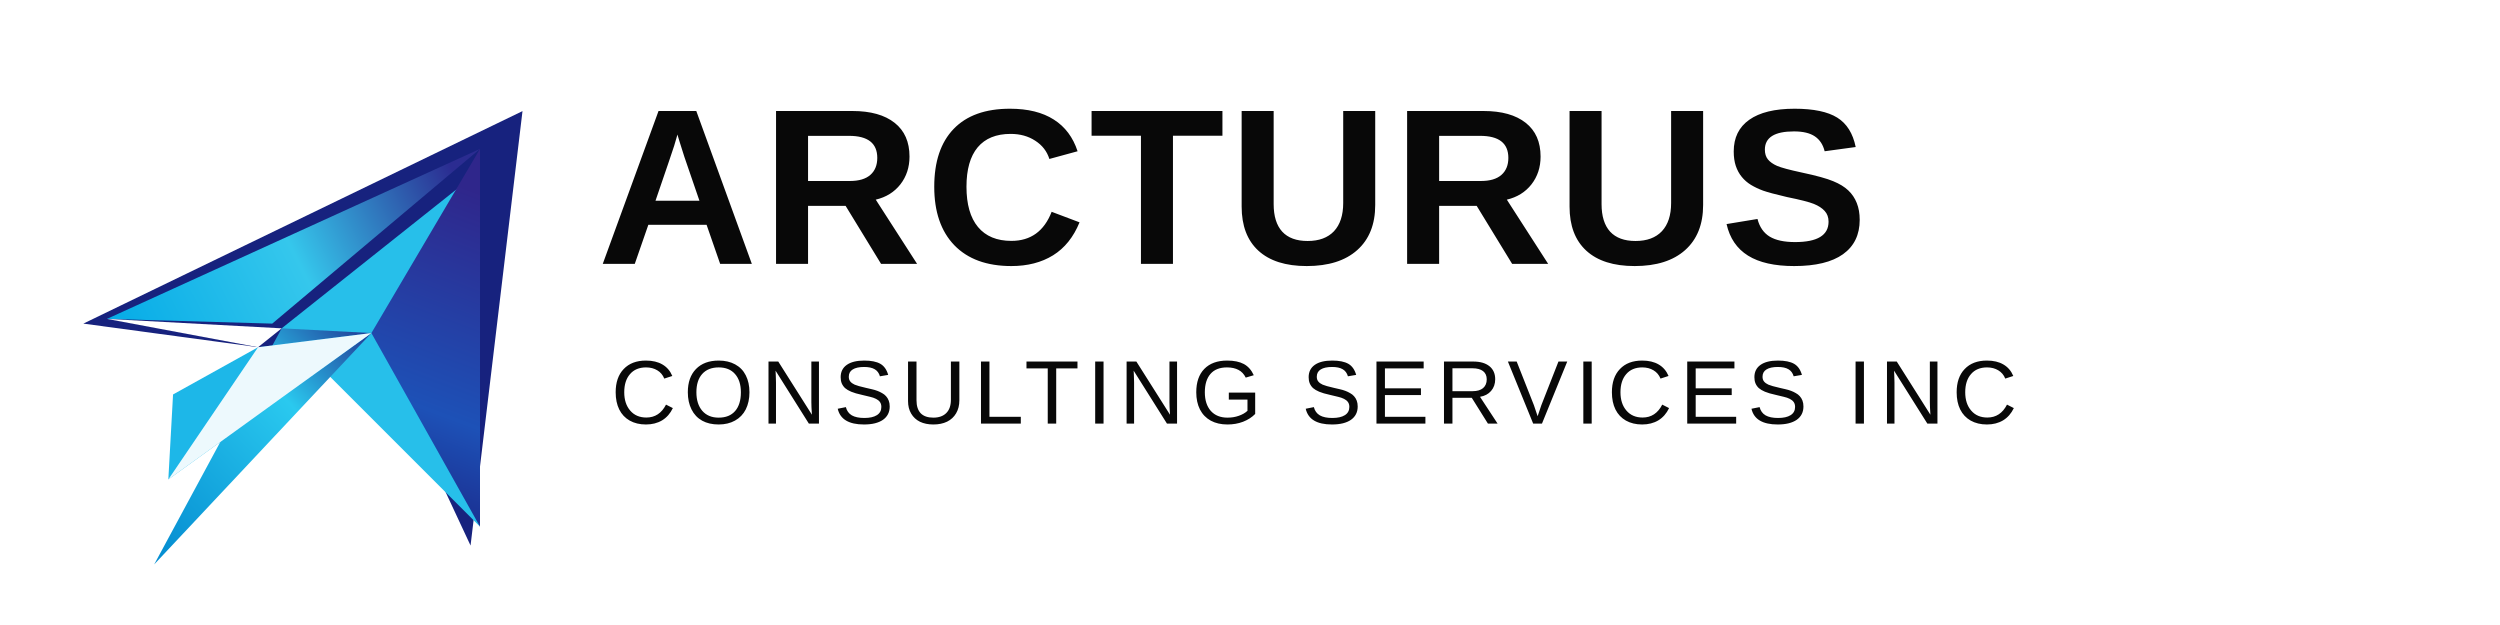
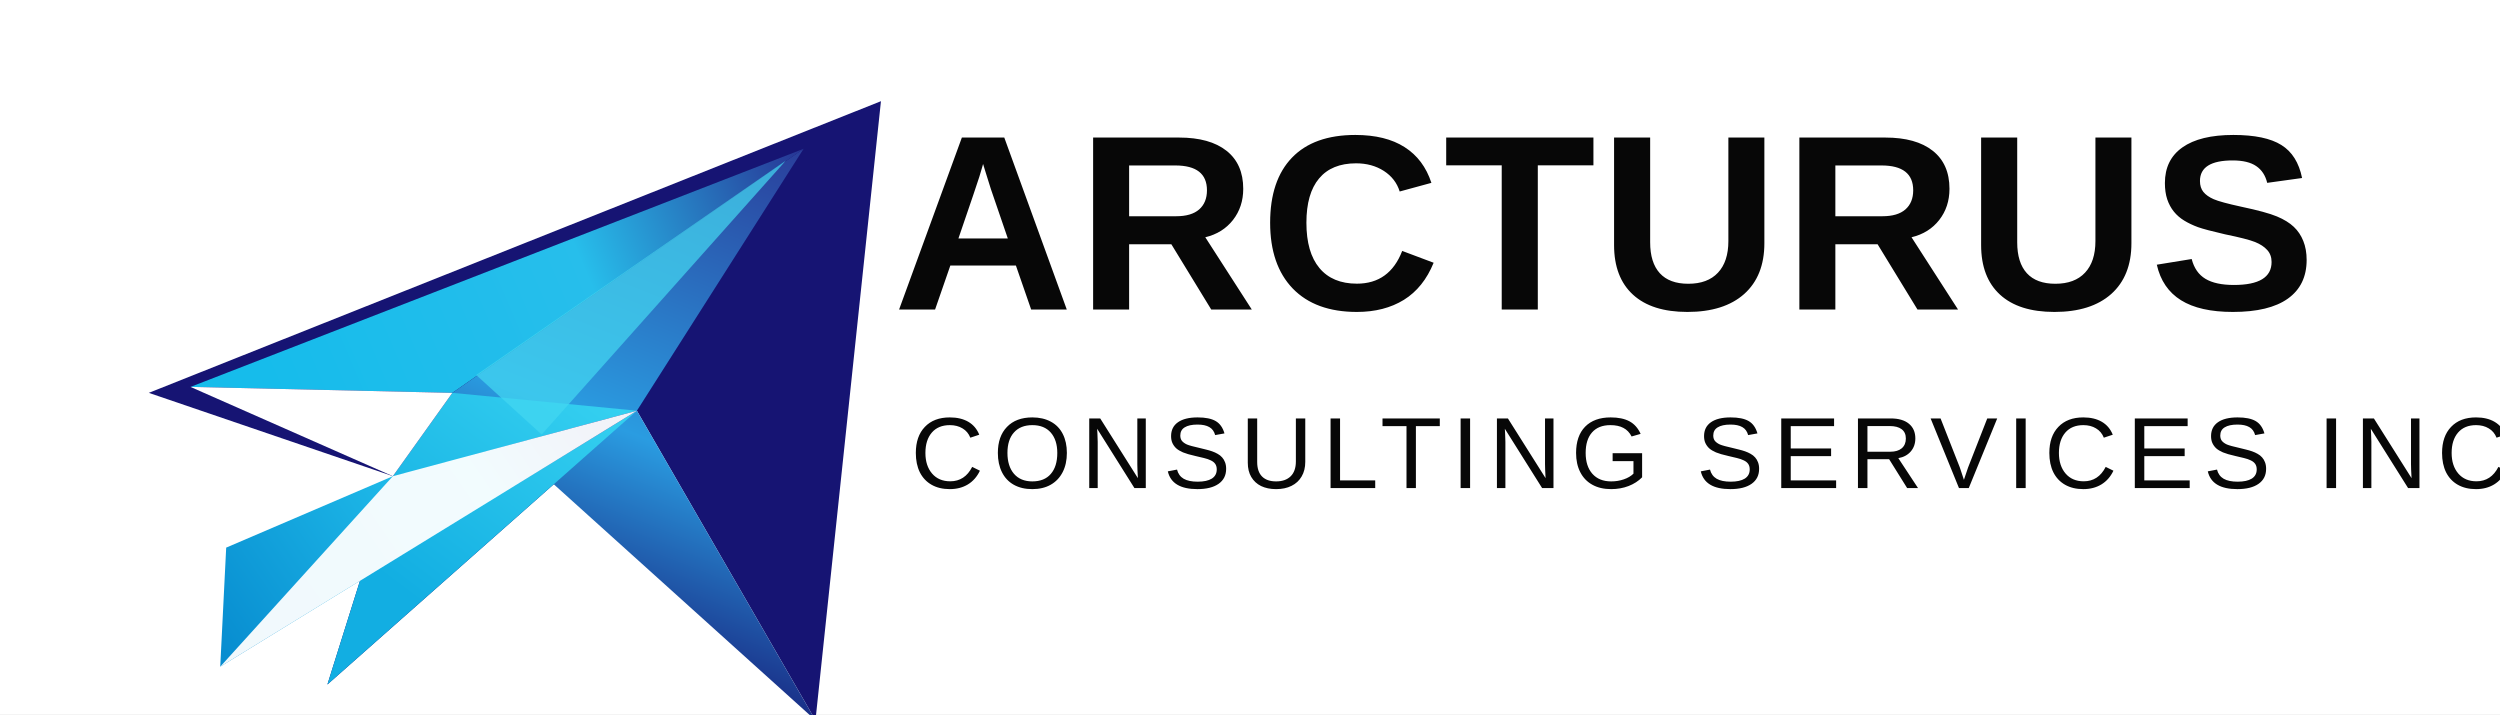
- <svg xmlns="http://www.w3.org/2000/svg" viewBox="0 0 360 90" role="img" aria-labelledby="title desc">
+ <svg xmlns="http://www.w3.org/2000/svg" viewBox="0 0 420 120" role="img" aria-labelledby="title desc">
  <defs>
-     <linearGradient id="markA" x1="6" y1="56" x2="81" y2="18" gradientUnits="userSpaceOnUse">
-       <stop offset="0" stop-color="#00A8E6" />
-       <stop offset="0.55" stop-color="#35C7EC" />
-       <stop offset="1" stop-color="#2B2C91" />
+     <linearGradient id="wingTop" x1="30" y1="58" x2="124" y2="18" gradientUnits="userSpaceOnUse">
+       <stop offset="0" stop-color="#16BCEB" />
+       <stop offset="0.55" stop-color="#27BEEB" />
+       <stop offset="1" stop-color="#27258B" />
    </linearGradient>
-     <linearGradient id="markB" x1="17" y1="93" x2="65" y2="48" gradientUnits="userSpaceOnUse">
-       <stop offset="0" stop-color="#068FD2" />
-       <stop offset="0.62" stop-color="#2AC9EF" />
-       <stop offset="1" stop-color="#202C8D" />
+     <linearGradient id="wingMid" x1="54" y1="93" x2="102" y2="29" gradientUnits="userSpaceOnUse">
+       <stop offset="0" stop-color="#12AEE2" />
+       <stop offset="0.58" stop-color="#35D0F0" />
+       <stop offset="1" stop-color="#2285CF" />
    </linearGradient>
-     <linearGradient id="markC" x1="56" y1="98" x2="86" y2="18" gradientUnits="userSpaceOnUse">
-       <stop offset="0" stop-color="#19106D" />
-       <stop offset="0.45" stop-color="#1D51B7" />
-       <stop offset="1" stop-color="#2F268B" />
+     <linearGradient id="wingRight" x1="94" y1="112" x2="135" y2="8" gradientUnits="userSpaceOnUse">
+       <stop offset="0" stop-color="#15106E" />
+       <stop offset="0.38" stop-color="#2A9CE1" />
+       <stop offset="1" stop-color="#2A2588" />
+     </linearGradient>
+     <linearGradient id="tail" x1="22" y1="102" x2="83" y2="60" gradientUnits="userSpaceOnUse">
+       <stop offset="0" stop-color="#088DD0" />
+       <stop offset="0.7" stop-color="#25C7F0" />
+       <stop offset="1" stop-color="#1D2F91" />
    </linearGradient>
  </defs>
-   <rect width="360" height="90" fill="#FFFFFF" />
-   <g transform="translate(12 16) scale(0.68)">
-     <path d="M0 45 L93 0 L82 92 L61 47 L35 73 L37 50 Z" fill="#17227E" />
-     <path d="M5 44 L84 8 L40 45 Z" fill="url(#markA)" />
-     <path d="M42 46 L81 15 L68 45 L84 88 Z" fill="#27BFEA" />
-     <path d="M42 46 L61 47 L15 96 Z" fill="url(#markB)" />
-     <path d="M61 47 L84 8 L84 88 Z" fill="url(#markC)" />
-     <path d="M37 50 L19 60 L18 78 L61 47 Z" fill="#1DB7E8" />
-     <path d="M5 44 L42 46 L37 50 Z" fill="#FFFFFF" />
-     <path d="M18 78 L37 50 L61 47 Z" fill="#FFFFFF" opacity="0.92" />
+   <rect width="420" height="120" rx="0" fill="#FFFFFF" />
+   <g transform="translate(16 8)">
+     <path d="M9 58 L132 9 L121 113 L91 61 L39 107 L50 72 Z" fill="#161473" />
+     <path d="M16 57 L119 17 L60 58 Z" fill="url(#wingTop)" />
+     <path d="M60 58 L119 17 L91 61 L121 113 Z" fill="url(#wingRight)" />
+     <path d="M60 58 L91 61 L39 107 L50 72 Z" fill="url(#wingMid)" />
+     <path d="M50 72 L22 84 L21 104 L91 61 Z" fill="url(#tail)" />
+     <path d="M16 57 L60 58 L50 72 Z" fill="#FFFFFF" />
+     <path d="M21 104 L50 72 L91 61 Z" fill="#FFFFFF" opacity="0.94" />
+     <path d="M64 55 L116 19 L75 65 Z" fill="#42D7F1" opacity="0.72" />
  </g>
-   <g fill="#080808" font-family="Arial, Helvetica, sans-serif">
-     <text x="86" y="38" font-size="32" font-weight="700" letter-spacing="0.5">ARCTURUS</text>
-     <text x="88" y="61" font-size="13" font-weight="400" letter-spacing="1.05">CONSULTING SERVICES INC</text>
+   <g fill="#070707" font-family="Arial, Helvetica, sans-serif">
+     <text x="150" y="52" font-size="42" font-weight="800" letter-spacing="0.5">ARCTURUS</text>
+     <text x="153" y="82" font-size="17" font-weight="400" letter-spacing="1.55">CONSULTING SERVICES INC</text>
  </g>
</svg>
